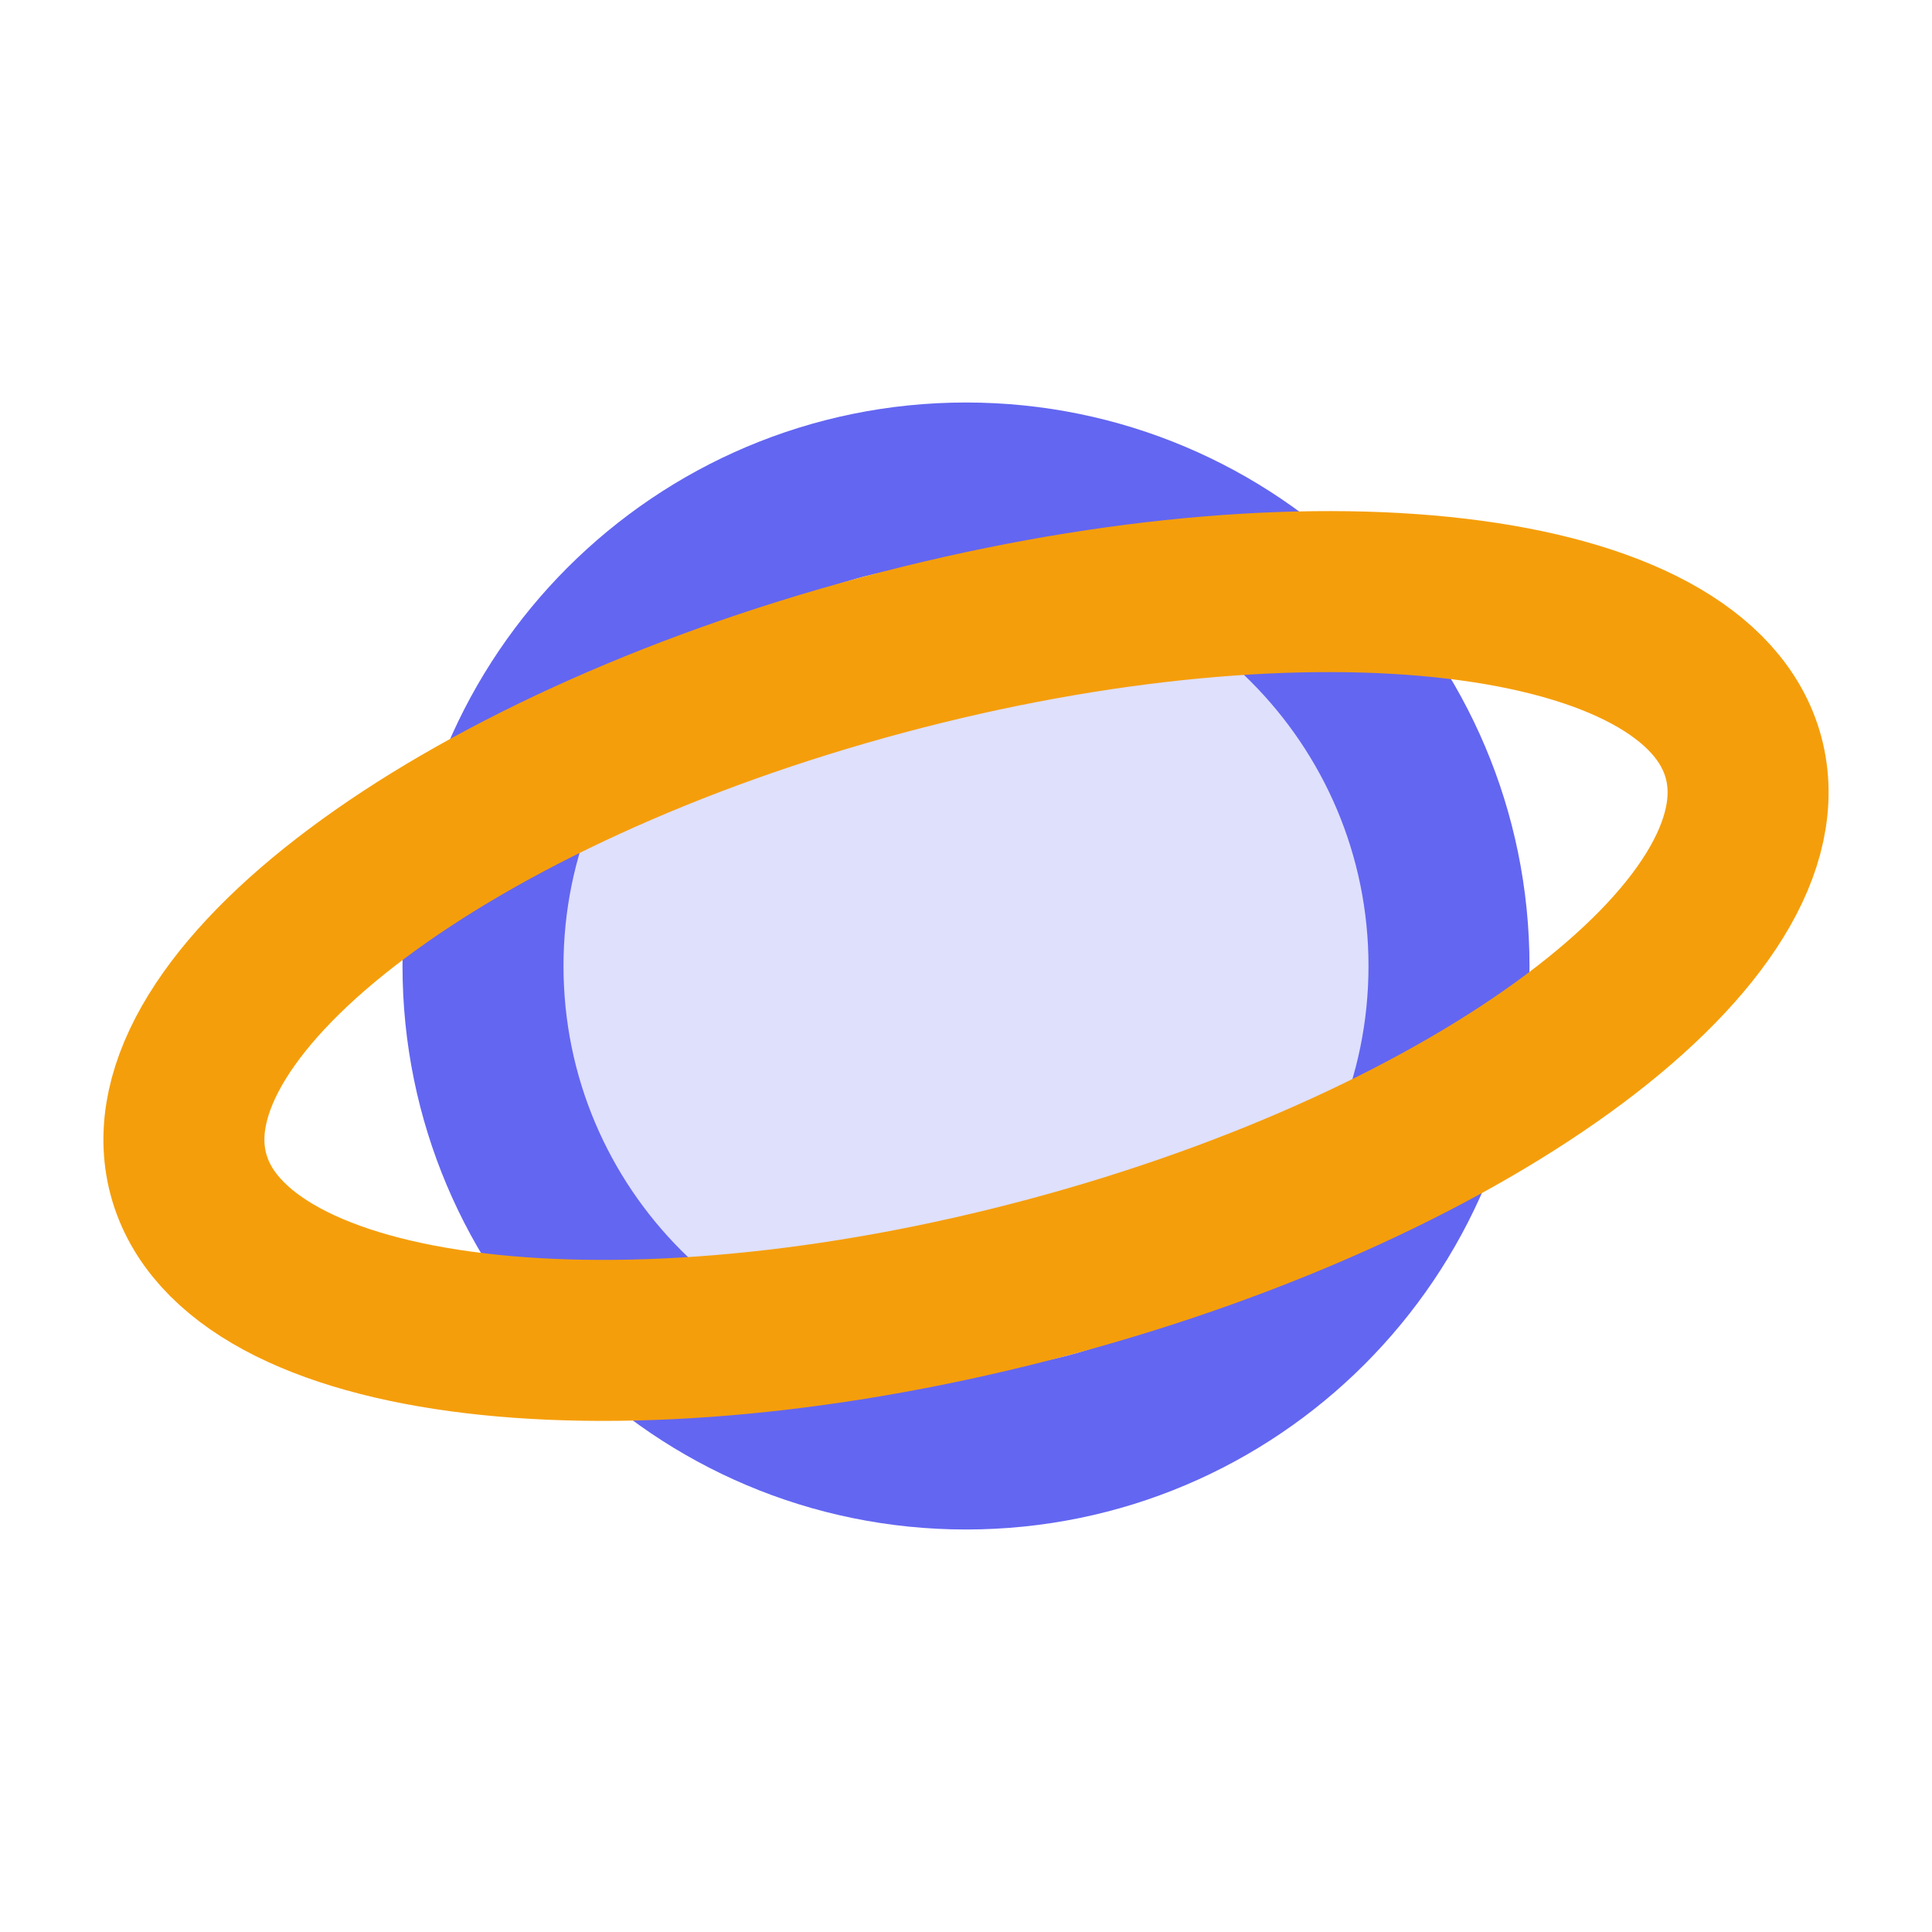
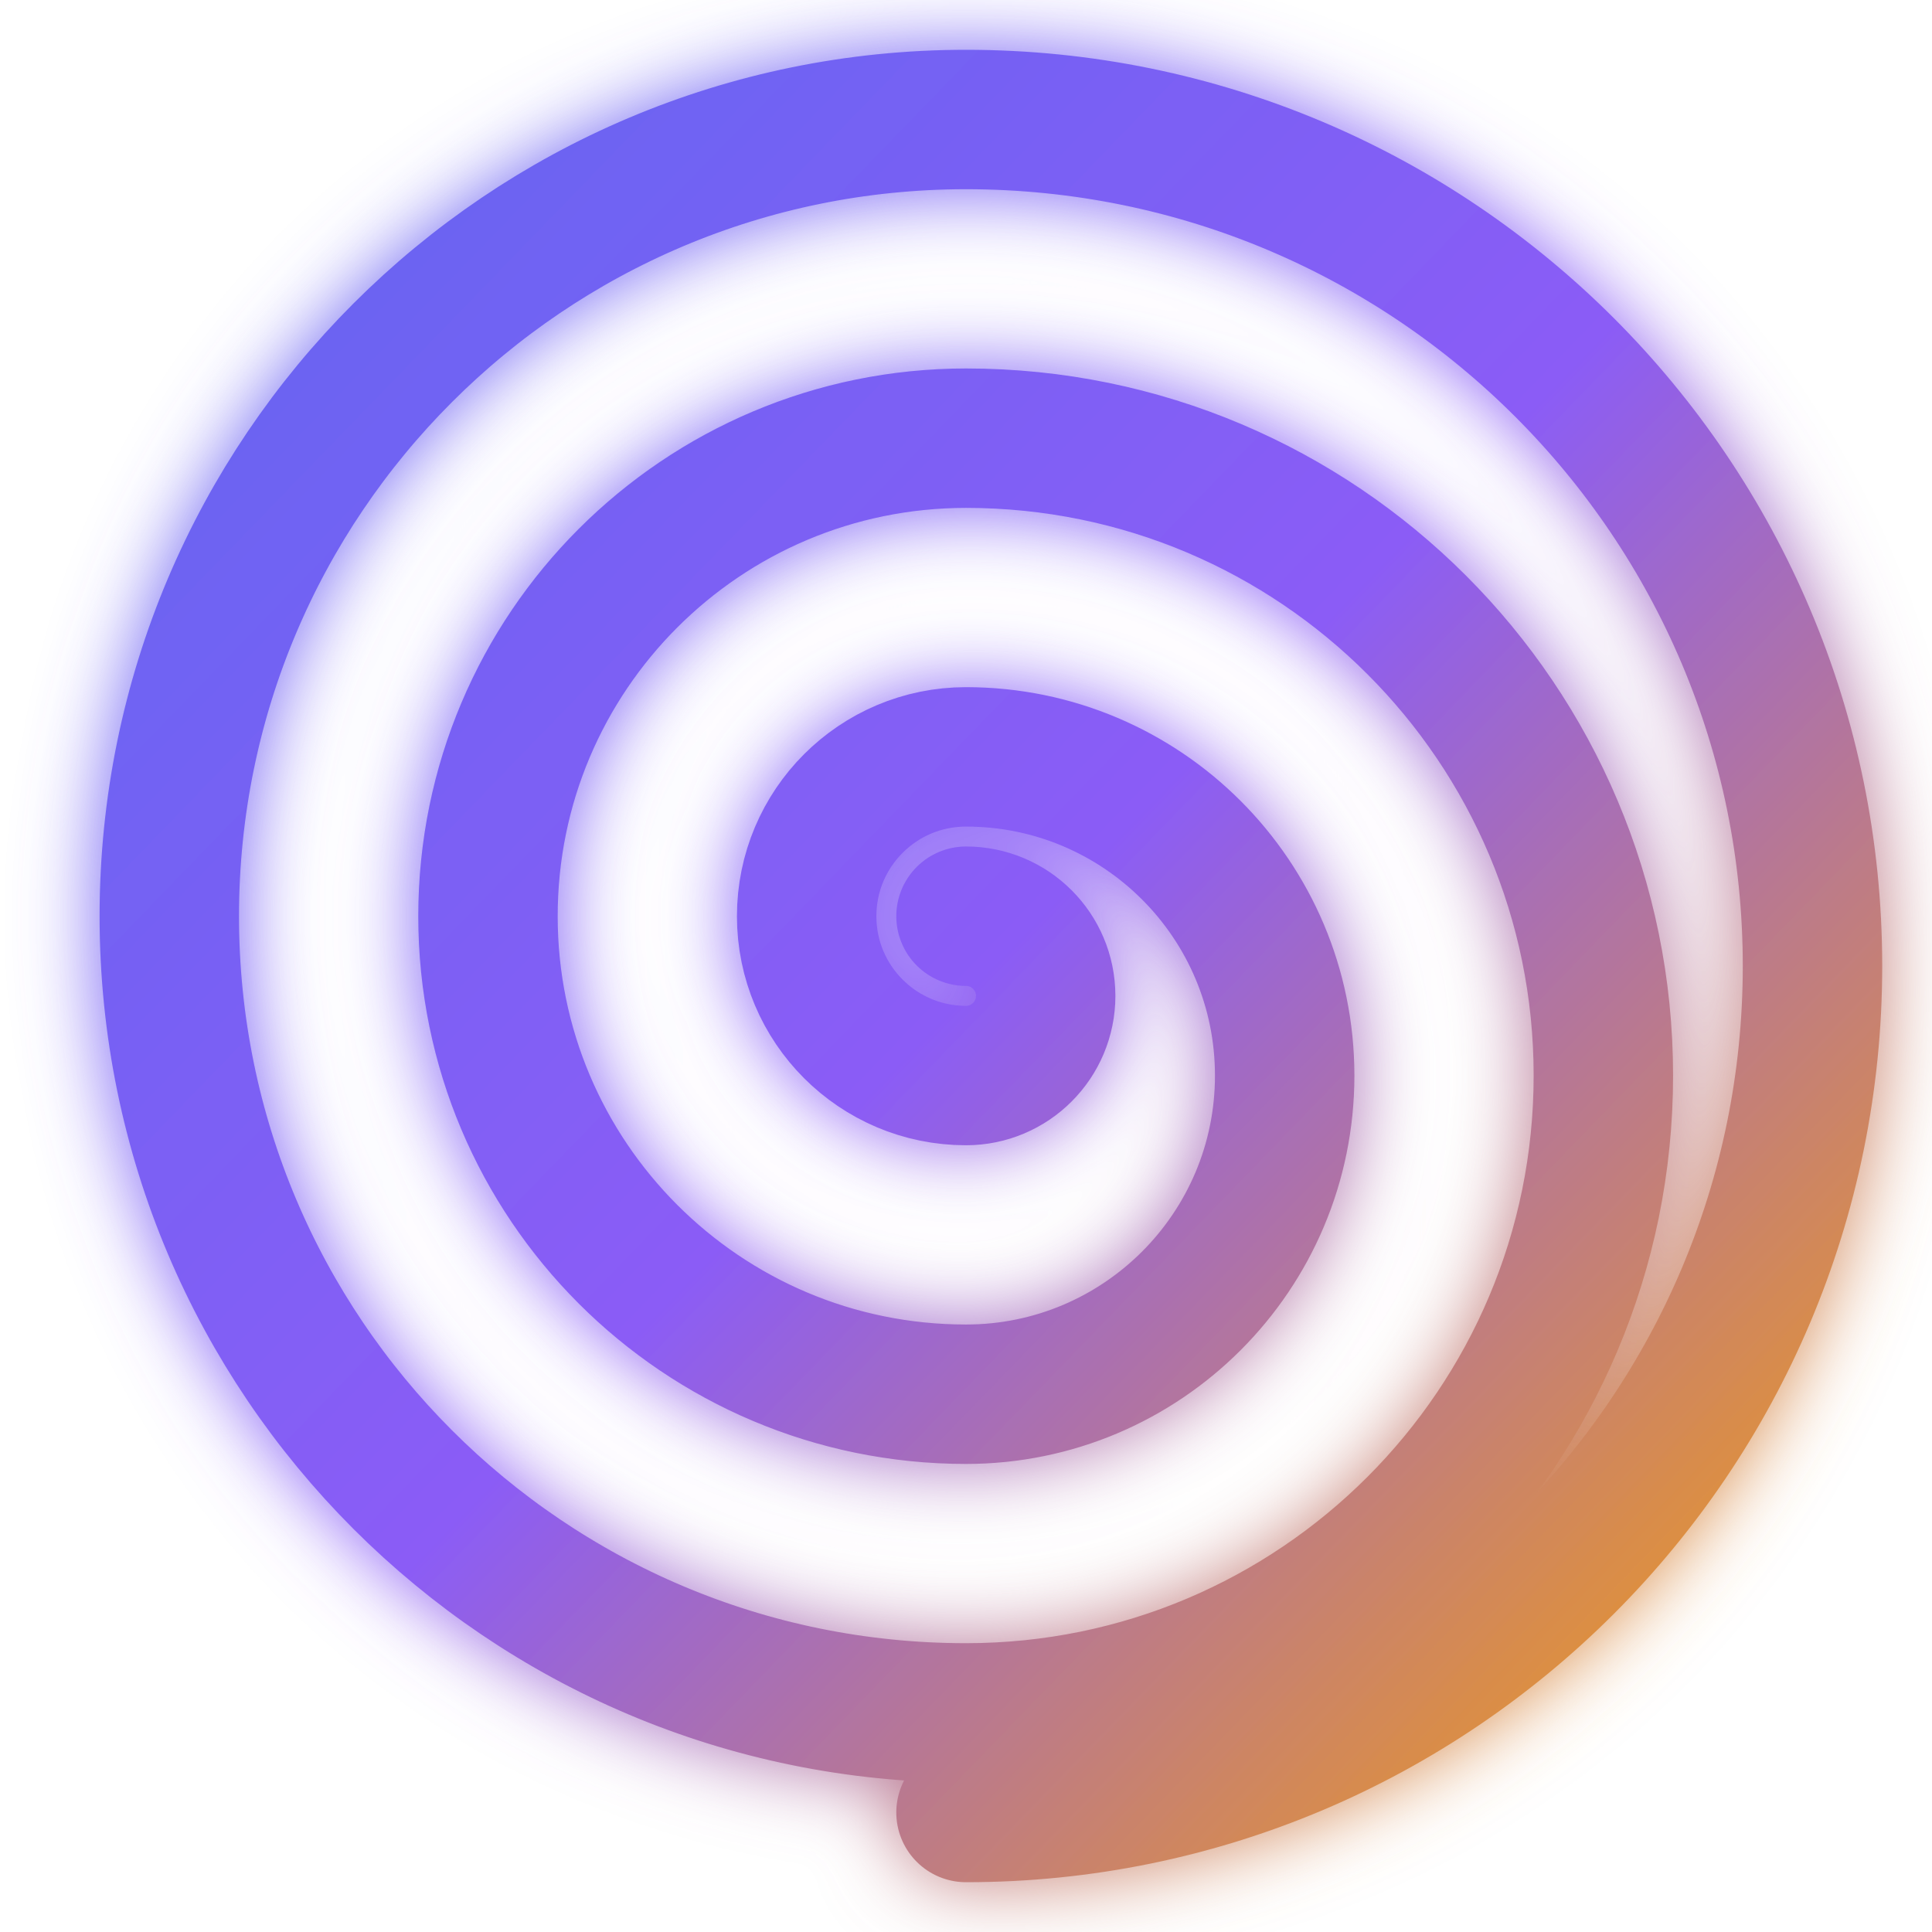
- <svg xmlns="http://www.w3.org/2000/svg" viewBox="0 0 24 24" fill="none" stroke="#6366F1" stroke-width="2" stroke-linecap="round" stroke-linejoin="round">
-   <circle cx="12" cy="12" r="6" fill="rgba(99, 102, 241, 0.2)" />
-   <ellipse cx="12" cy="12" rx="10" ry="4" stroke="#F59E0B" transform="rotate(-15 12 12)" />
+ <svg xmlns="http://www.w3.org/2000/svg" viewBox="62 72 388 388" fill="none">
+   <defs>
+     <linearGradient id="spiralGrad" x1="0%" y1="0%" x2="100%" y2="100%">
+       <stop offset="0%" stop-color="#6366F1" />
+       <stop offset="50%" stop-color="#8B5CF6" />
+       <stop offset="100%" stop-color="#F59E0B" />
+     </linearGradient>
+     <filter id="glow" x="-20%" y="-20%" width="140%" height="140%">
+       <feGaussianBlur stdDeviation="8" result="blur" />
+       <feComposite in="SourceGraphic" in2="blur" operator="over" />
+     </filter>
+   </defs>
+   <path d="M 256, 256            A 16, 16 0 0, 1 256, 288            A 32, 32 0 0, 1 256, 224            A 64, 64 0 0, 1 256, 352            A 96, 96 0 0, 1 256, 160            A 128, 128 0 0, 1 256, 416            A 160, 160 0 0, 1 256, 96            A 170, 170 0 0, 1 256, 436" stroke="url(#spiralGrad)" stroke-width="28" stroke-linecap="round" stroke-linejoin="round" filter="url(#glow)" />
</svg>
